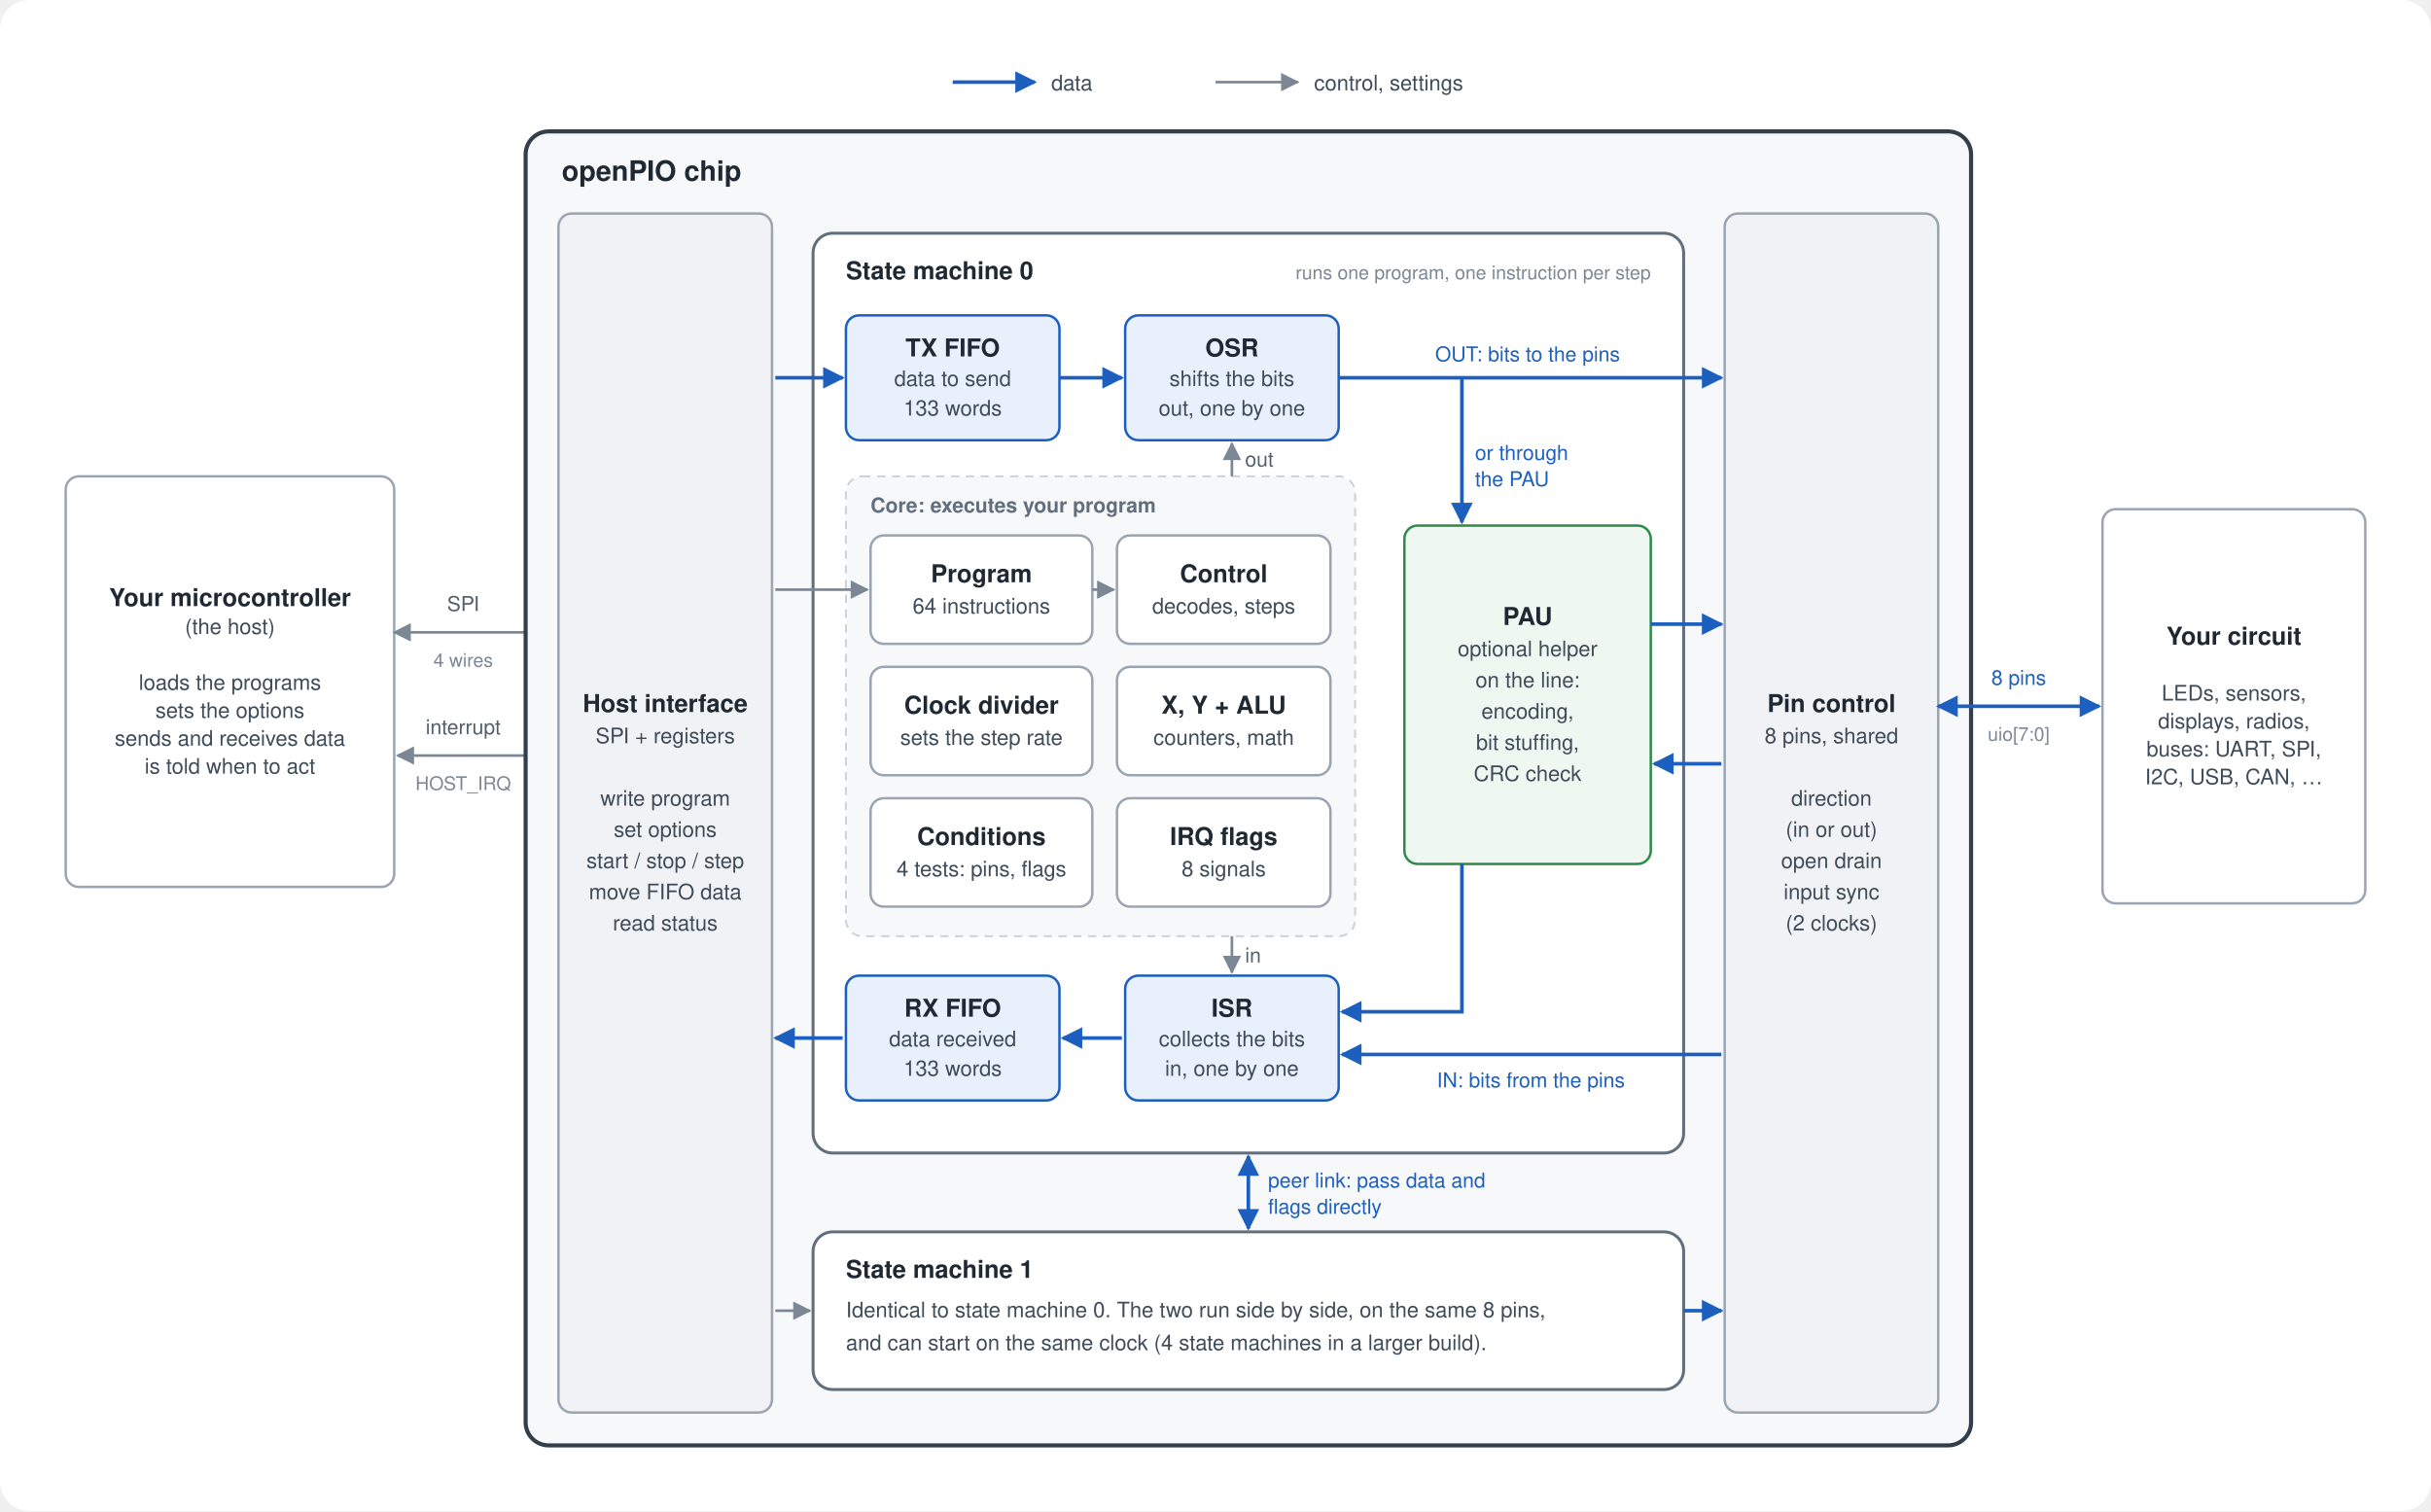
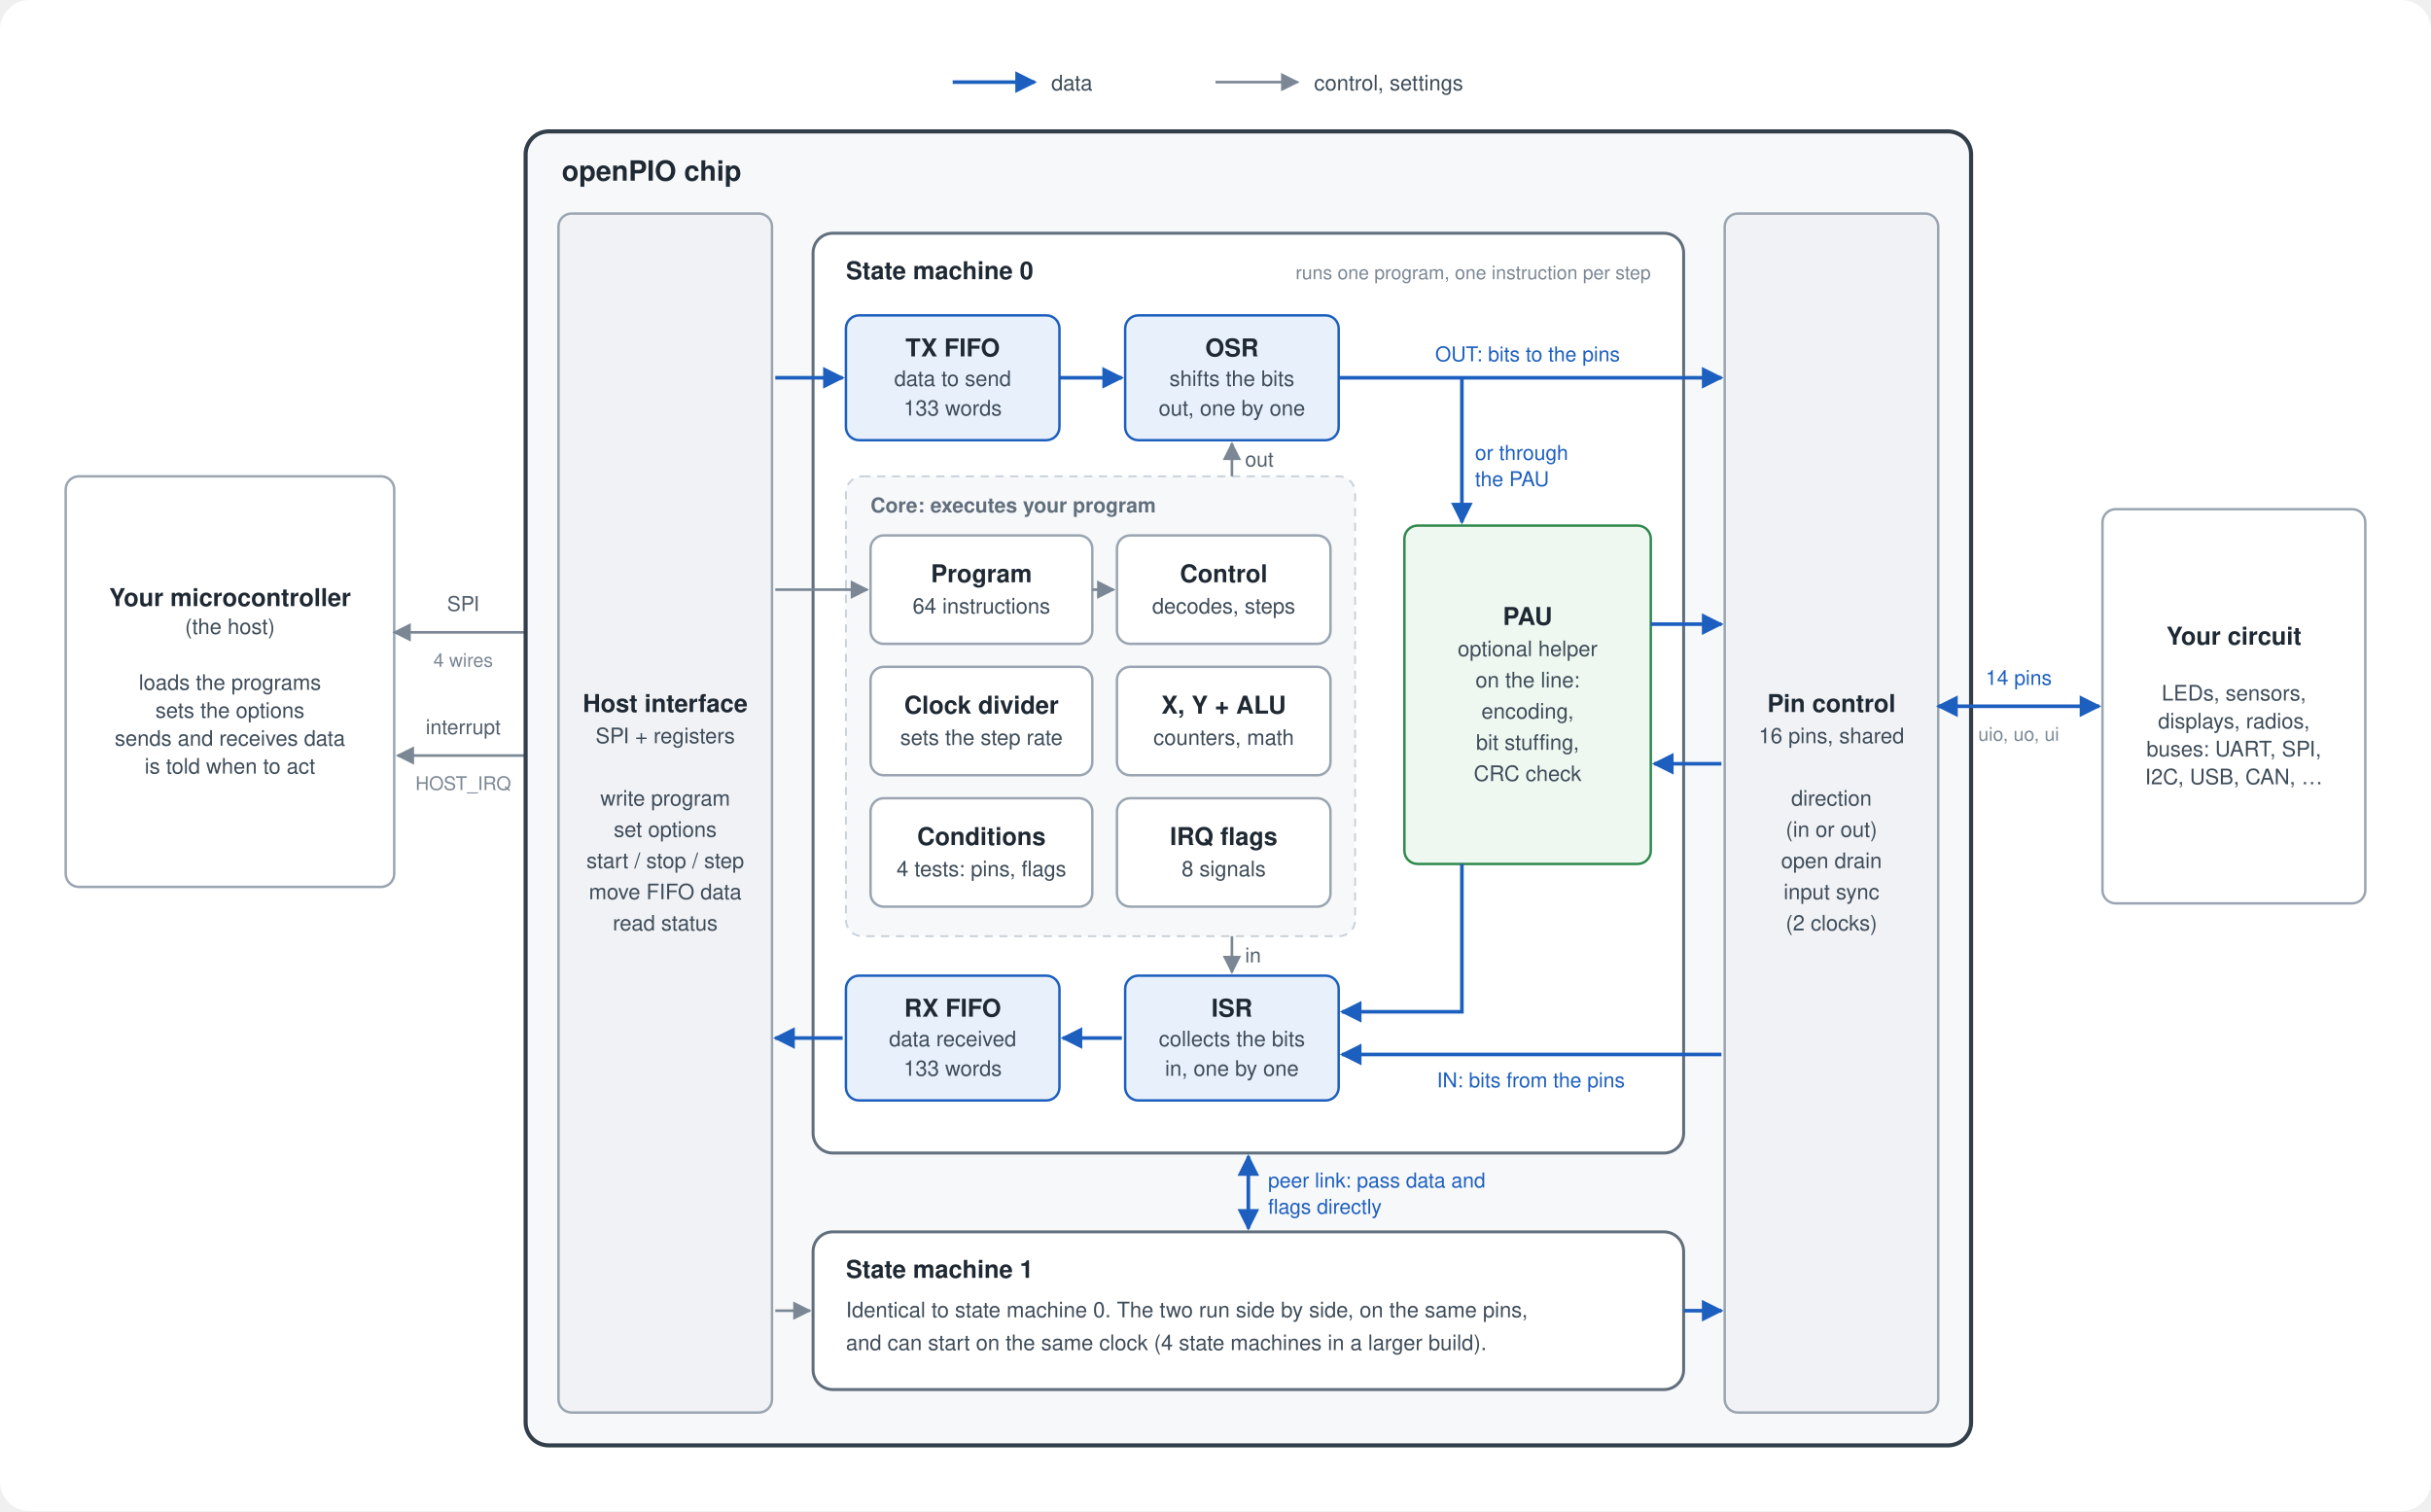
<svg xmlns="http://www.w3.org/2000/svg" viewBox="0 0 1480 920" width="1480" height="920" role="img" aria-labelledby="t d">
  <style>
.bg { fill: #ffffff; }
text { font-family: -apple-system, BlinkMacSystemFont, "Segoe UI", Helvetica, Arial, sans-serif; fill: #1f2933; }
.h { font-size: 15px; font-weight: 700; }
.d { font-size: 13px; fill: #3e4c59; }
.small { font-size: 11.5px; fill: #7b8794; }
.ld { font-size: 12.5px; fill: #1d5fbf; }
.lc { font-size: 12.5px; fill: #52606d; }
.term { font-size: 12.5px; font-weight: 700; fill: #1f2933; }
.def { font-size: 12.5px; fill: #3e4c59; }
.group { font-size: 12.5px; font-weight: 700; fill: #616e7c; }
.chiptitle { font-size: 17px; font-weight: 700; }
.smtitle { font-size: 15px; font-weight: 700; }
.b { fill: #ffffff; stroke: #9aa5b1; stroke-width: 1.5; }
.bar { fill: #f0f2f5; stroke: #9aa5b1; stroke-width: 1.5; }
.chip { fill: #f7f8fa; stroke: #323f4b; stroke-width: 2.5; }
.sm { fill: #ffffff; stroke: #616e7c; stroke-width: 1.8; }
.core { fill: #f7f8fa; stroke: #cbd2d9; stroke-width: 1.2; stroke-dasharray: 5 4; }
.q { fill: #e8f0fc; stroke: #1d5fbf; stroke-width: 1.5; }
.pau { fill: #eef7f0; stroke: #2f8a4c; stroke-width: 1.5; }
.sel { fill: #fff8e6; stroke: #b7791f; stroke-width: 1.5; }
.legend { fill: #f7f8fa; stroke: #cbd2d9; stroke-width: 1.2; }
.data { fill: none; stroke: #1d5fbf; stroke-width: 2.2; }
.ctl { fill: none; stroke: #7b8794; stroke-width: 1.6; }
.dash { fill: none; stroke: #1d5fbf; stroke-width: 1.8; stroke-dasharray: 6 5; }
.ah-data, .ah-dash { fill: #1d5fbf; }
.ah-ctl { fill: #7b8794; }
.cell { fill: #ffffff; stroke: #b7791f; stroke-width: 1.3; }
</style>
  <defs>
    <marker id="data" viewBox="0 0 10 10" refX="9" refY="5" markerWidth="6" markerHeight="6" orient="auto">
      <path d="M0,0 L10,5 L0,10 z" class="ah-data" />
    </marker>
    <marker id="datas" viewBox="0 0 10 10" refX="1" refY="5" markerWidth="6" markerHeight="6" orient="auto">
      <path d="M10,0 L0,5 L10,10 z" class="ah-data" />
    </marker>
    <marker id="ctl" viewBox="0 0 10 10" refX="9" refY="5" markerWidth="7" markerHeight="7" orient="auto">
      <path d="M0,0 L10,5 L0,10 z" class="ah-ctl" />
    </marker>
    <marker id="ctls" viewBox="0 0 10 10" refX="1" refY="5" markerWidth="7" markerHeight="7" orient="auto">
      <path d="M10,0 L0,5 L10,10 z" class="ah-ctl" />
    </marker>
    <marker id="dash" viewBox="0 0 10 10" refX="9" refY="5" markerWidth="6" markerHeight="6" orient="auto">
      <path d="M0,0 L10,5 L0,10 z" class="ah-dash" />
    </marker>
    <marker id="dashs" viewBox="0 0 10 10" refX="1" refY="5" markerWidth="6" markerHeight="6" orient="auto">
      <path d="M10,0 L0,5 L10,10 z" class="ah-dash" />
    </marker>
  </defs>
  <rect x="0" y="0" width="1480" height="920" rx="18" class="bg" />
  <g transform="translate(20,-40)">
    <polyline points="560,90 610,90" class="data" marker-end="url(#data)" />
    <text x="620" y="95" class="d" text-anchor="start">data</text>
    <polyline points="720,90 770,90" class="ctl" marker-end="url(#ctl)" />
    <text x="780" y="95" class="d" text-anchor="start">control, settings</text>
    <rect x="20" y="330" width="200" height="250" rx="8" class="b" />
    <text x="120.0" y="409.0" class="h" text-anchor="middle">Your microcontroller</text>
    <text x="120.0" y="426.0" class="d" text-anchor="middle">(the host)</text>
    <text x="120.0" y="443.0" class="d" text-anchor="middle" />
    <text x="120.0" y="460.0" class="d" text-anchor="middle">loads the programs</text>
    <text x="120.0" y="477.0" class="d" text-anchor="middle">sets the options</text>
    <text x="120.0" y="494.0" class="d" text-anchor="middle">sends and receives data</text>
    <text x="120.0" y="511.0" class="d" text-anchor="middle">is told when to act</text>
    <polyline points="220,425 318,425" class="ctl" marker-end="url(#ctl)" marker-start="url(#ctls)" />
    <text x="262" y="412" class="lc" text-anchor="middle">SPI</text>
    <text x="262" y="446" class="small" text-anchor="middle">4 wires</text>
    <polyline points="318,500 222,500" class="ctl" marker-end="url(#ctl)" />
    <text x="262" y="487" class="lc" text-anchor="middle">interrupt</text>
    <text x="262" y="521" class="small" text-anchor="middle">HOST_IRQ</text>
    <rect x="300" y="120" width="880" height="800" rx="14" class="chip" />
    <text x="322" y="150" class="chiptitle" text-anchor="start">openPIO chip</text>
    <rect x="320" y="170" width="130" height="730" rx="8" class="bar" />
    <text x="385.0" y="473.5" class="h" text-anchor="middle">Host interface</text>
    <text x="385.0" y="492.5" class="d" text-anchor="middle">SPI + registers</text>
    <text x="385.0" y="511.5" class="d" text-anchor="middle" />
    <text x="385.0" y="530.5" class="d" text-anchor="middle">write program</text>
    <text x="385.0" y="549.5" class="d" text-anchor="middle">set options</text>
    <text x="385.0" y="568.5" class="d" text-anchor="middle">start / stop / step</text>
    <text x="385.0" y="587.5" class="d" text-anchor="middle">move FIFO data</text>
    <text x="385.0" y="606.5" class="d" text-anchor="middle">read status</text>
    <rect x="1030" y="170" width="130" height="730" rx="8" class="bar" />
    <text x="1095.0" y="473.5" class="h" text-anchor="middle">Pin control</text>
-     <text x="1095.0" y="492.5" class="d" text-anchor="middle">8 pins, shared</text>
+     <text x="1095.0" y="492.5" class="d" text-anchor="middle">16 pins, shared</text>
    <text x="1095.0" y="511.5" class="d" text-anchor="middle" />
    <text x="1095.0" y="530.5" class="d" text-anchor="middle">direction</text>
    <text x="1095.0" y="549.5" class="d" text-anchor="middle">(in or out)</text>
    <text x="1095.0" y="568.5" class="d" text-anchor="middle">open drain</text>
    <text x="1095.0" y="587.5" class="d" text-anchor="middle">input sync</text>
    <text x="1095.0" y="606.5" class="d" text-anchor="middle">(2 clocks)</text>
    <rect x="475" y="182" width="530" height="560" rx="12" class="sm" />
    <text x="495" y="210" class="smtitle" text-anchor="start">State machine 0</text>
    <text x="985" y="210" class="small" text-anchor="end">runs one program, one instruction per step</text>
    <rect x="495" y="232" width="130" height="76" rx="8" class="q" />
    <text x="560.0" y="257.0" class="h" text-anchor="middle">TX FIFO</text>
    <text x="560.0" y="275.0" class="d" text-anchor="middle">data to send</text>
    <text x="560.0" y="293.0" class="d" text-anchor="middle">133 words</text>
    <rect x="665" y="232" width="130" height="76" rx="8" class="q" />
    <text x="730.0" y="257.0" class="h" text-anchor="middle">OSR</text>
    <text x="730.0" y="275.0" class="d" text-anchor="middle">shifts the bits</text>
    <text x="730.0" y="293.0" class="d" text-anchor="middle">out, one by one</text>
    <polyline points="452,270 493,270" class="data" marker-end="url(#data)" />
    <polyline points="625,270 663,270" class="data" marker-end="url(#data)" />
    <polyline points="795,270 1028,270" class="data" marker-end="url(#data)" />
    <text x="910" y="260" class="ld" text-anchor="middle">OUT: bits to the pins</text>
    <rect x="495" y="634" width="130" height="76" rx="8" class="q" />
    <text x="560.0" y="659.0" class="h" text-anchor="middle">RX FIFO</text>
    <text x="560.0" y="677.0" class="d" text-anchor="middle">data received</text>
    <text x="560.0" y="695.0" class="d" text-anchor="middle">133 words</text>
    <rect x="665" y="634" width="130" height="76" rx="8" class="q" />
    <text x="730.0" y="659.0" class="h" text-anchor="middle">ISR</text>
    <text x="730.0" y="677.0" class="d" text-anchor="middle">collects the bits</text>
    <text x="730.0" y="695.0" class="d" text-anchor="middle">in, one by one</text>
    <polyline points="1028,682 797,682" class="data" marker-end="url(#data)" />
    <text x="912" y="702" class="ld" text-anchor="middle">IN: bits from the pins</text>
    <polyline points="663,672 627,672" class="data" marker-end="url(#data)" />
    <polyline points="493,672 452,672" class="data" marker-end="url(#data)" />
    <rect x="835" y="360" width="150" height="206" rx="8" class="pau" />
    <text x="910.0" y="420.5" class="h" text-anchor="middle">PAU</text>
    <text x="910.0" y="439.5" class="d" text-anchor="middle">optional helper</text>
    <text x="910.0" y="458.5" class="d" text-anchor="middle">on the line:</text>
    <text x="910.0" y="477.5" class="d" text-anchor="middle">encoding,</text>
    <text x="910.0" y="496.5" class="d" text-anchor="middle">bit stuffing,</text>
    <text x="910.0" y="515.5" class="d" text-anchor="middle">CRC check</text>
    <polyline points="870,270 870,358" class="data" marker-end="url(#data)" />
    <text x="878" y="320" class="ld" text-anchor="start">or through</text>
    <text x="878" y="336" class="ld" text-anchor="start">the PAU</text>
    <polyline points="985,420 1028,420" class="data" marker-end="url(#data)" />
    <polyline points="1028,505 987,505" class="data" marker-end="url(#data)" />
    <polyline points="870,566 870,656 797,656" class="data" marker-end="url(#data)" />
    <rect x="495" y="330" width="310" height="280" rx="10" class="core" />
    <text x="510" y="352" class="group" text-anchor="start">Core: executes your program</text>
    <rect x="510" y="366" width="135" height="66" rx="8" class="b" />
    <text x="577.5" y="394.5" class="h" text-anchor="middle">Program</text>
    <text x="577.5" y="413.5" class="d" text-anchor="middle">64 instructions</text>
    <rect x="660" y="366" width="130" height="66" rx="8" class="b" />
    <text x="725.0" y="394.5" class="h" text-anchor="middle">Control</text>
    <text x="725.0" y="413.5" class="d" text-anchor="middle">decodes, steps</text>
    <rect x="510" y="446" width="135" height="66" rx="8" class="b" />
    <text x="577.5" y="474.5" class="h" text-anchor="middle">Clock divider</text>
    <text x="577.5" y="493.5" class="d" text-anchor="middle">sets the step rate</text>
    <rect x="660" y="446" width="130" height="66" rx="8" class="b" />
    <text x="725.0" y="474.5" class="h" text-anchor="middle">X, Y + ALU</text>
    <text x="725.0" y="493.5" class="d" text-anchor="middle">counters, math</text>
    <rect x="510" y="526" width="135" height="66" rx="8" class="b" />
    <text x="577.5" y="554.5" class="h" text-anchor="middle">Conditions</text>
    <text x="577.5" y="573.5" class="d" text-anchor="middle">4 tests: pins, flags</text>
    <rect x="660" y="526" width="130" height="66" rx="8" class="b" />
    <text x="725.0" y="554.5" class="h" text-anchor="middle">IRQ flags</text>
    <text x="725.0" y="573.5" class="d" text-anchor="middle">8 signals</text>
    <polyline points="645,399 658,399" class="ctl" marker-end="url(#ctl)" />
    <polyline points="452,399 508,399" class="ctl" marker-end="url(#ctl)" />
    <polyline points="730,330 730,310" class="ctl" marker-end="url(#ctl)" />
    <text x="738" y="324" class="lc" text-anchor="start">out</text>
    <polyline points="730,610 730,632" class="ctl" marker-end="url(#ctl)" />
    <text x="738" y="626" class="lc" text-anchor="start">in</text>
    <rect x="475" y="790" width="530" height="96" rx="12" class="sm" />
    <text x="495" y="818" class="smtitle" text-anchor="start">State machine 1</text>
-     <text x="495" y="842" class="d" text-anchor="start">Identical to state machine 0. The two run side by side, on the same 8 pins,</text>
+     <text x="495" y="842" class="d" text-anchor="start">Identical to state machine 0. The two run side by side, on the same pins,</text>
    <text x="495" y="862" class="d" text-anchor="start">and can start on the same clock (4 state machines in a larger build).</text>
    <polyline points="740,744 740,788" class="data" marker-end="url(#data)" marker-start="url(#datas)" />
    <text x="752" y="763" class="ld" text-anchor="start">peer link: pass data and</text>
    <text x="752" y="779" class="ld" text-anchor="start">flags directly</text>
    <polyline points="1005,838 1028,838" class="data" marker-end="url(#data)" />
    <polyline points="452,838 473,838" class="ctl" marker-end="url(#ctl)" />
    <polyline points="1160,470 1258,470" class="data" marker-end="url(#data)" marker-start="url(#datas)" />
-     <text x="1209" y="457" class="ld" text-anchor="middle">8 pins</text>
-     <text x="1209" y="491" class="small" text-anchor="middle">uio[7:0]</text>
+     <text x="1209" y="457" class="ld" text-anchor="middle">14 pins</text>
+     <text x="1209" y="491" class="small" text-anchor="middle">uio, uo, ui</text>
    <rect x="1260" y="350" width="160" height="240" rx="8" class="b" />
    <text x="1340.0" y="432.5" class="h" text-anchor="middle">Your circuit</text>
    <text x="1340.0" y="449.5" class="d" text-anchor="middle" />
    <text x="1340.0" y="466.5" class="d" text-anchor="middle">LEDs, sensors,</text>
    <text x="1340.0" y="483.5" class="d" text-anchor="middle">displays, radios,</text>
    <text x="1340.0" y="500.5" class="d" text-anchor="middle">buses: UART, SPI,</text>
    <text x="1340.0" y="517.5" class="d" text-anchor="middle">I2C, USB, CAN, …</text>
  </g>
</svg>
